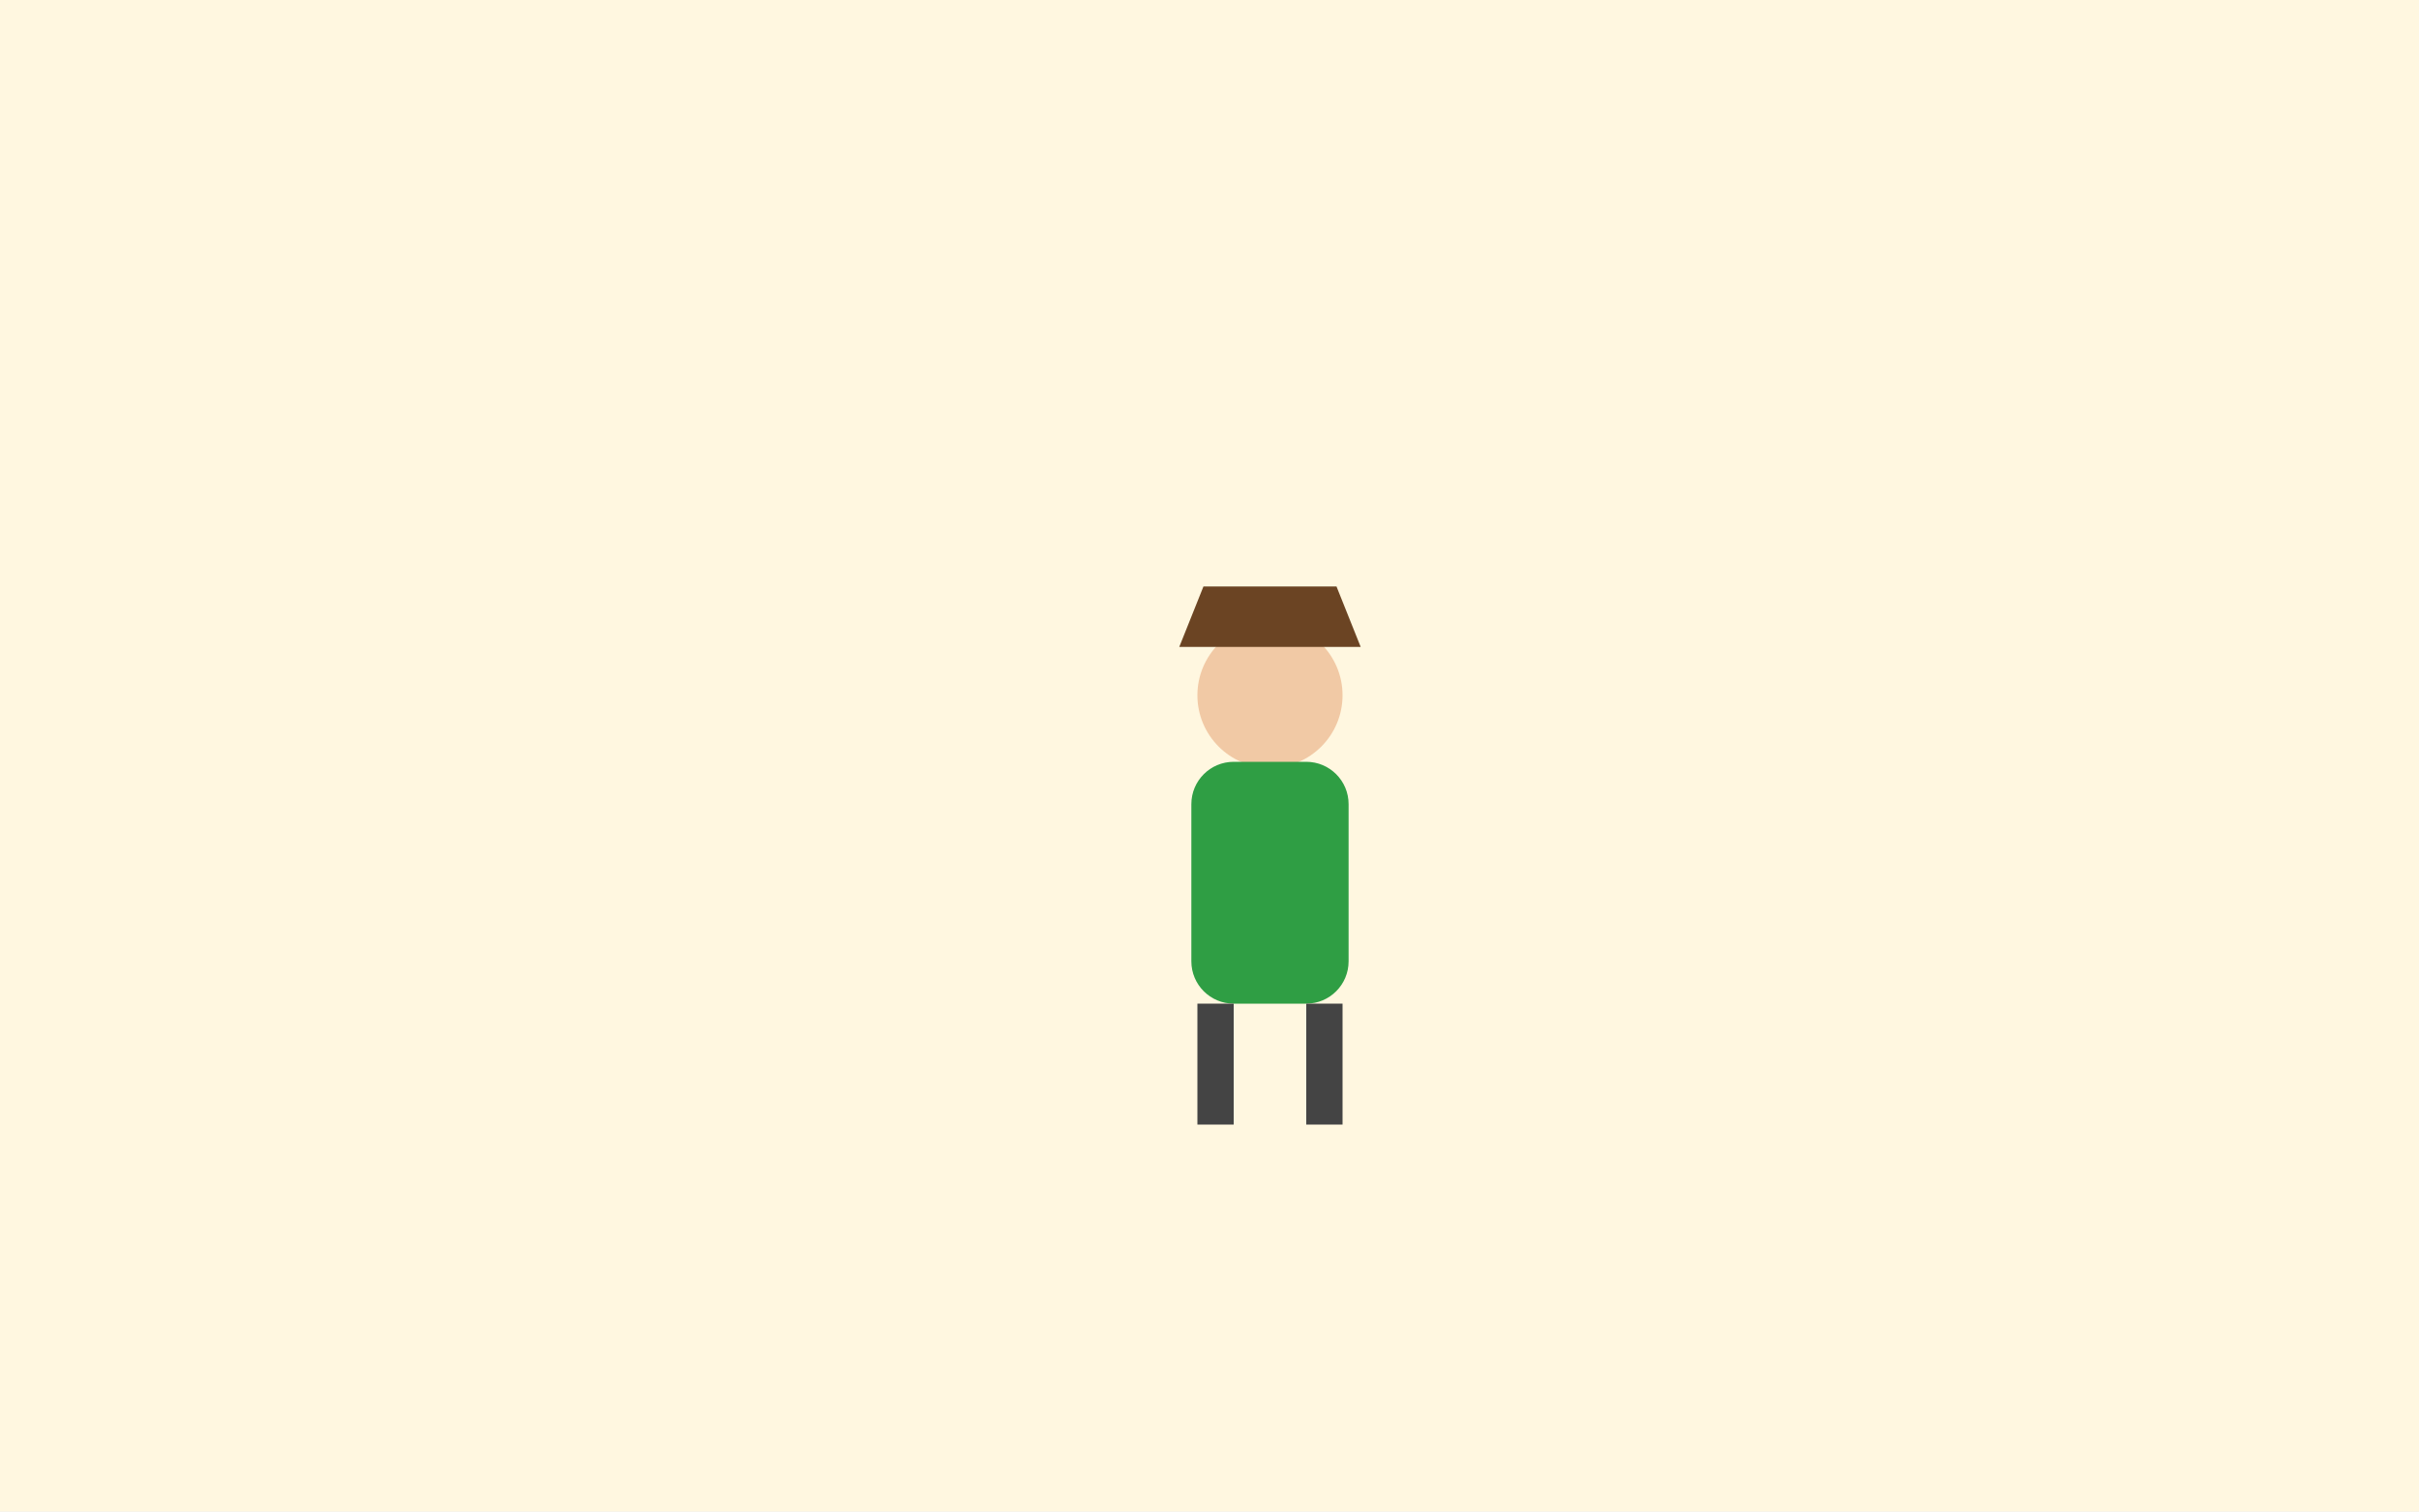
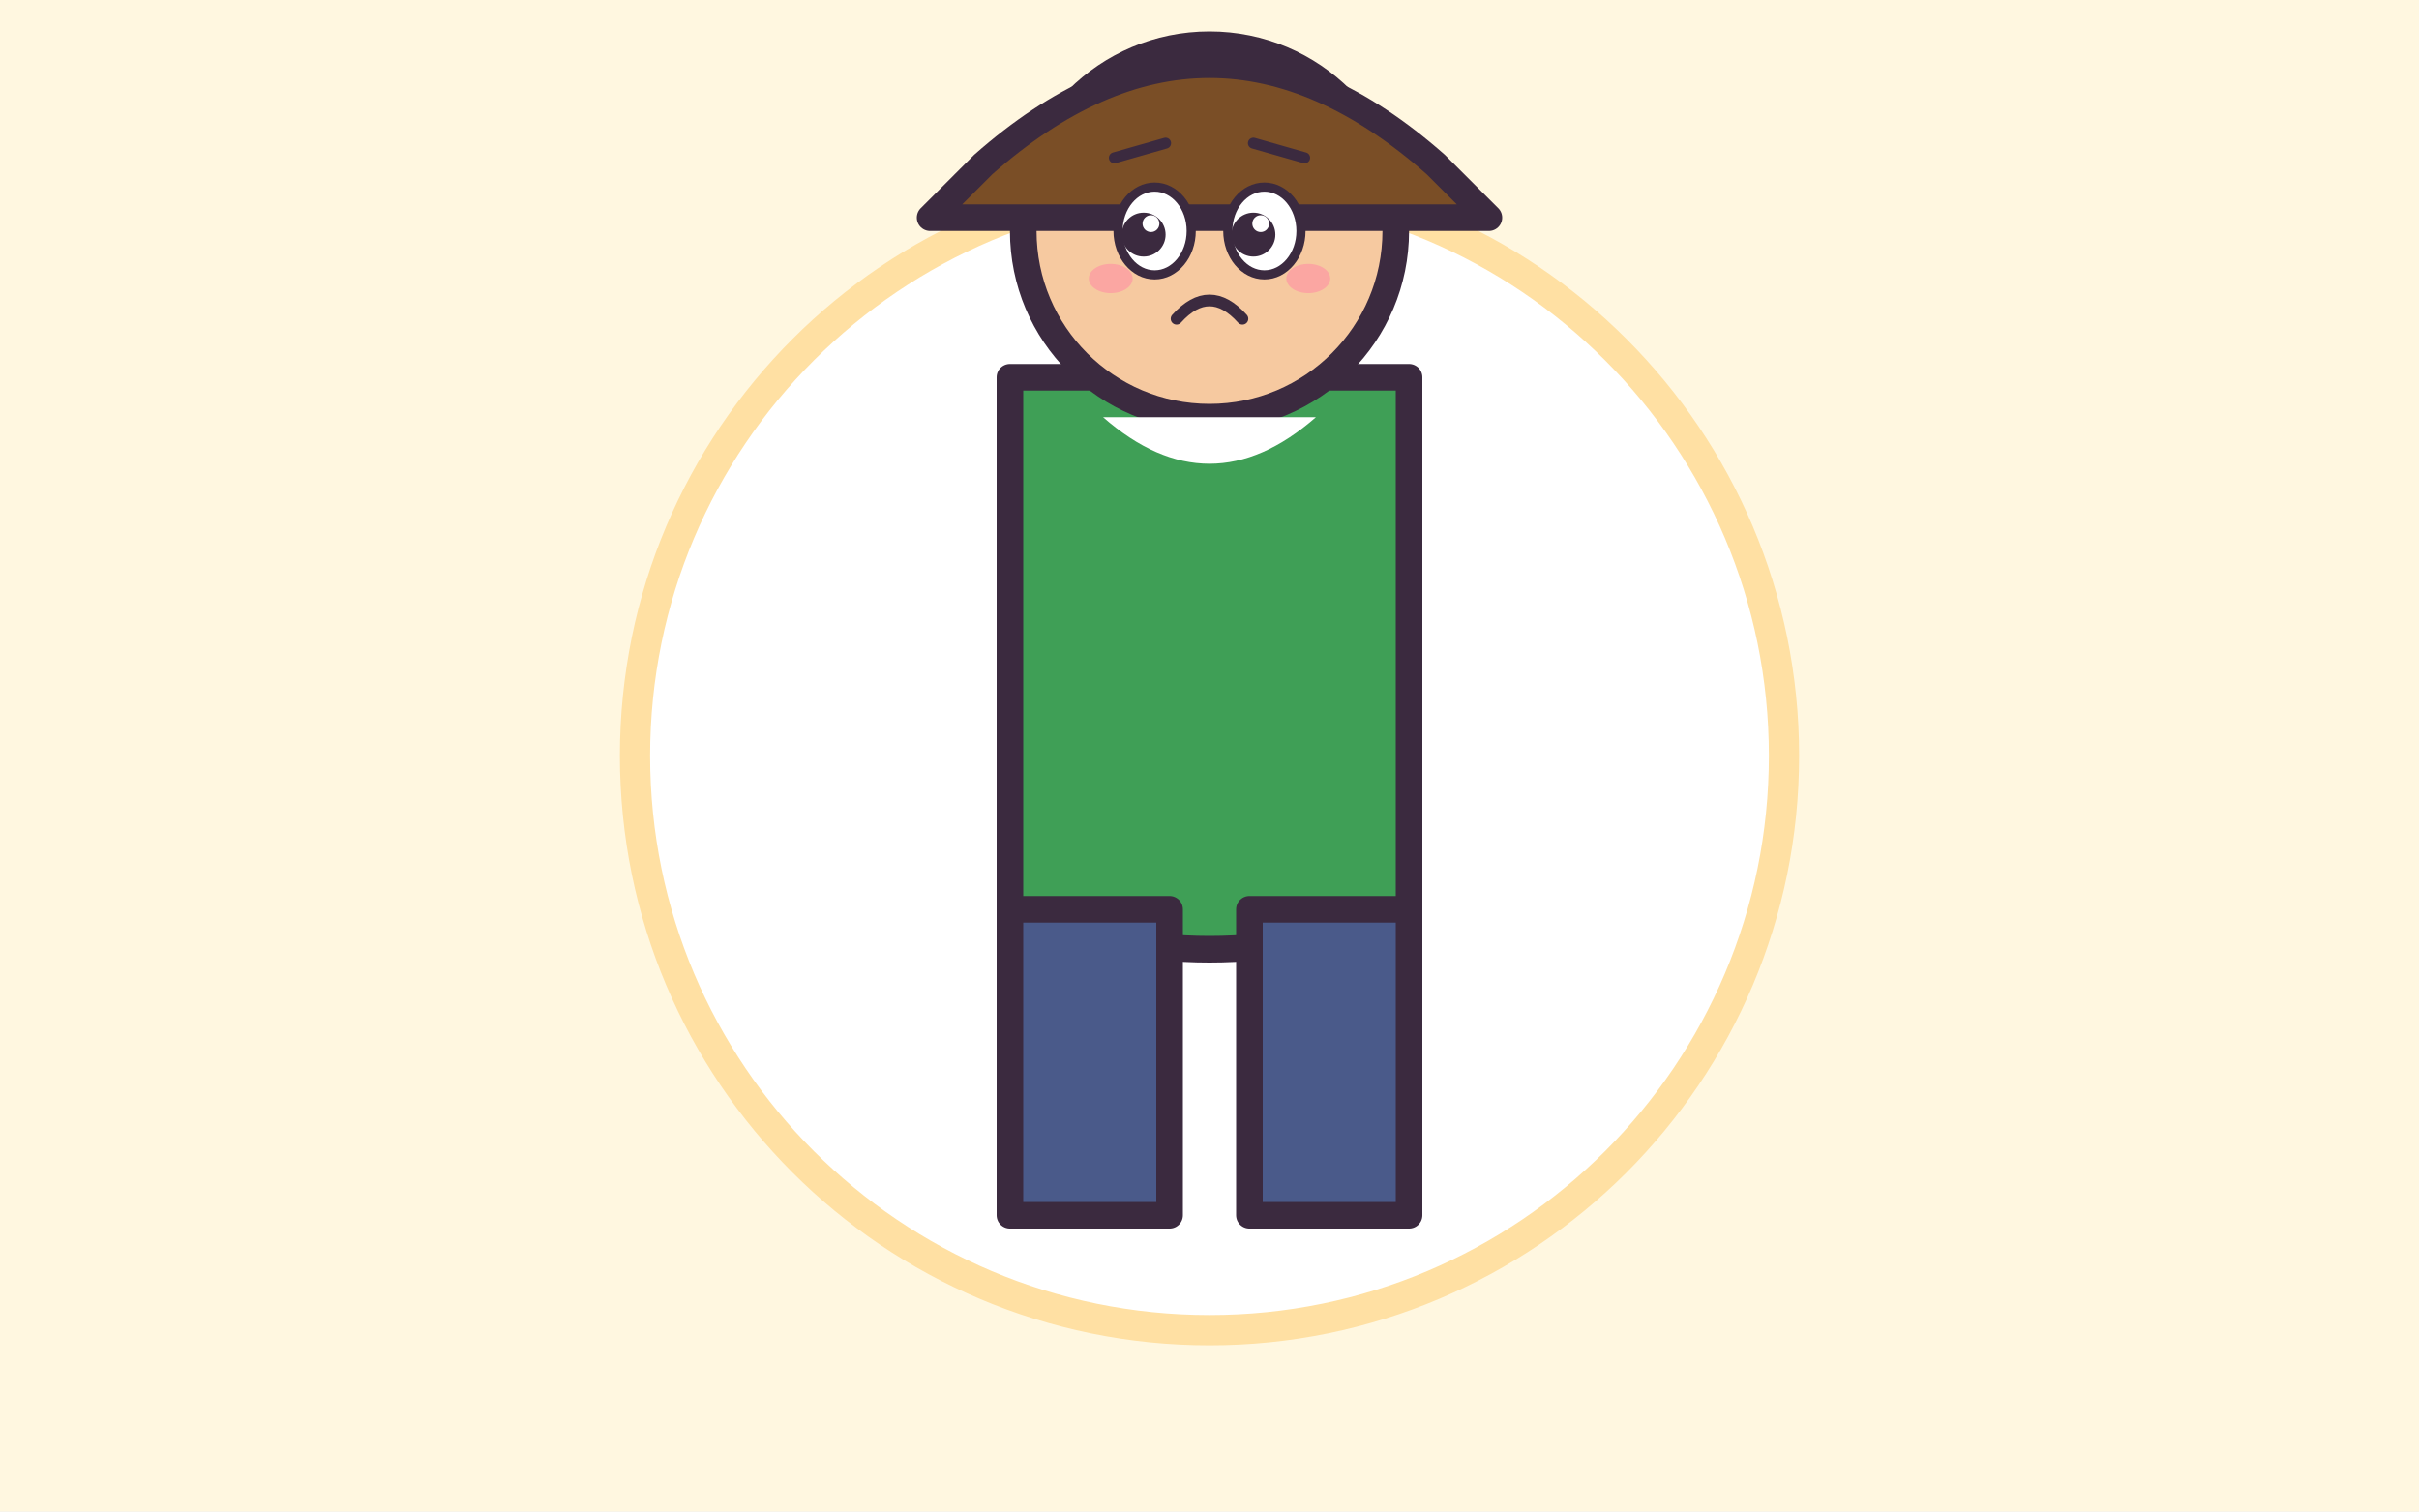
- <svg xmlns="http://www.w3.org/2000/svg" viewBox="0 0 800 500">
+ <svg xmlns="http://www.w3.org/2000/svg" width="800" height="500" viewBox="0 0 800 500">
+   <defs>
+     <linearGradient id="sky" x1="0" y1="0" x2="0" y2="1">
+       <stop offset="0" stop-color="#7fd0ff" />
+       <stop offset="1" stop-color="#e6f7ff" />
+     </linearGradient>
+     <linearGradient id="skyW" x1="0" y1="0" x2="0" y2="1">
+       <stop offset="0" stop-color="#a8e0b6" />
+       <stop offset="1" stop-color="#eaf8d8" />
+     </linearGradient>
+     <linearGradient id="skyE" x1="0" y1="0" x2="0" y2="1">
+       <stop offset="0" stop-color="#ffb88c" />
+       <stop offset="1" stop-color="#ffe9a8" />
+     </linearGradient>
+     <linearGradient id="hill1" x1="0" y1="0" x2="0" y2="1">
+       <stop offset="0" stop-color="#9be36b" />
+       <stop offset="1" stop-color="#5cbf4a" />
+     </linearGradient>
+     <linearGradient id="hill2" x1="0" y1="0" x2="0" y2="1">
+       <stop offset="0" stop-color="#7fd15a" />
+       <stop offset="1" stop-color="#3fa84a" />
+     </linearGradient>
+     <linearGradient id="hillFar" x1="0" y1="0" x2="0" y2="1">
+       <stop offset="0" stop-color="#b9ecb0" />
+       <stop offset="1" stop-color="#8fd69a" />
+     </linearGradient>
+     <radialGradient id="sunG">
+       <stop offset="0" stop-color="#fff6b0" />
+       <stop offset="1" stop-color="#ffd23f" />
+     </radialGradient>
+     <radialGradient id="shine" cx=".35" cy=".3" r=".8">
+       <stop offset="0" stop-color="#fff" stop-opacity=".55" />
+       <stop offset="1" stop-color="#fff" stop-opacity="0" />
+     </radialGradient>
+   </defs>
  <rect width="800" height="500" fill="#fff7e0" />
-   <g transform="translate(420 300)">
-     <circle cx="0" cy="-70" r="24" fill="#f1c9a5" />
-     <rect x="-26" y="-48" width="52" height="80" rx="14" fill="#2f9e44" />
-     <path d="M-30 -86 h60 l-8 -20 h-44z" fill="#6b4423" />
-     <path d="M-18 32 v40 M18 32 v40" stroke="#444" stroke-width="12" />
+   <circle cx="400" cy="250" r="190" fill="#fff" stroke="#ffe0a3" stroke-width="10" />
+   <g transform="translate(400 212.8) scale(2.2)">
+     <path d="M-30 -40 H30 V40 q-30 12 -60 0z" fill="#3f9f56" stroke="#3b2a3f" stroke-width="4" stroke-linejoin="round" stroke-linecap="round" />
+     <path d="M-30 40 H-6 V86 H-30z" fill="#4a5a8a" stroke="#3b2a3f" stroke-width="4" stroke-linejoin="round" stroke-linecap="round" />
+     <path d="M6 40 H30 V86 H6z" fill="#4a5a8a" stroke="#3b2a3f" stroke-width="4" stroke-linejoin="round" stroke-linecap="round" />
+     <ellipse cx="0" cy="-62" rx="28" ry="28" fill="#f6c9a0" stroke="#3b2a3f" stroke-width="4" />
+     <path d="M-34 -72 q34 -30 68 0 l8 8 h-84z" fill="#7a4e26" stroke="#3b2a3f" stroke-width="4" stroke-linejoin="round" stroke-linecap="round" />
+     <ellipse cx="-8.25" cy="-62" rx="5.5" ry="6.6" fill="#fff" stroke="#3b2a3f" stroke-width="1.375" />
+     <circle cx="-9.9" cy="-61.45" r="3.3" fill="#3b2a3f" />
+     <circle cx="-8.8" cy="-63.1" r="1.265" fill="#fff" />
+     <ellipse cx="8.25" cy="-62" rx="5.5" ry="6.6" fill="#fff" stroke="#3b2a3f" stroke-width="1.375" />
+     <circle cx="6.6" cy="-61.45" r="3.3" fill="#3b2a3f" />
+     <circle cx="7.7" cy="-63.1" r="1.265" fill="#fff" />
+     <ellipse cx="-14.85" cy="-54.85" rx="3.3" ry="2.2" fill="#ff8fa3" opacity=".6" />
+     <ellipse cx="14.85" cy="-54.85" rx="3.3" ry="2.2" fill="#ff8fa3" opacity=".6" />
+     <path d="M-4.95 -48.8 q4.95 -5.5 9.9 0" stroke="#3b2a3f" stroke-width="1.76" fill="none" stroke-linecap="round" />
+     <path d="M-14.3 -73.0 l7.7 -2.2 M14.3 -73.0 l-7.7 -2.2" stroke="#3b2a3f" stroke-width="1.65" stroke-linecap="round" />
+     <path d="M-16 -34 q16 14 32 0" fill="#fff" stroke="#3b2a3f" stroke-width="0" stroke-linejoin="round" stroke-linecap="round" />
  </g>
</svg>
